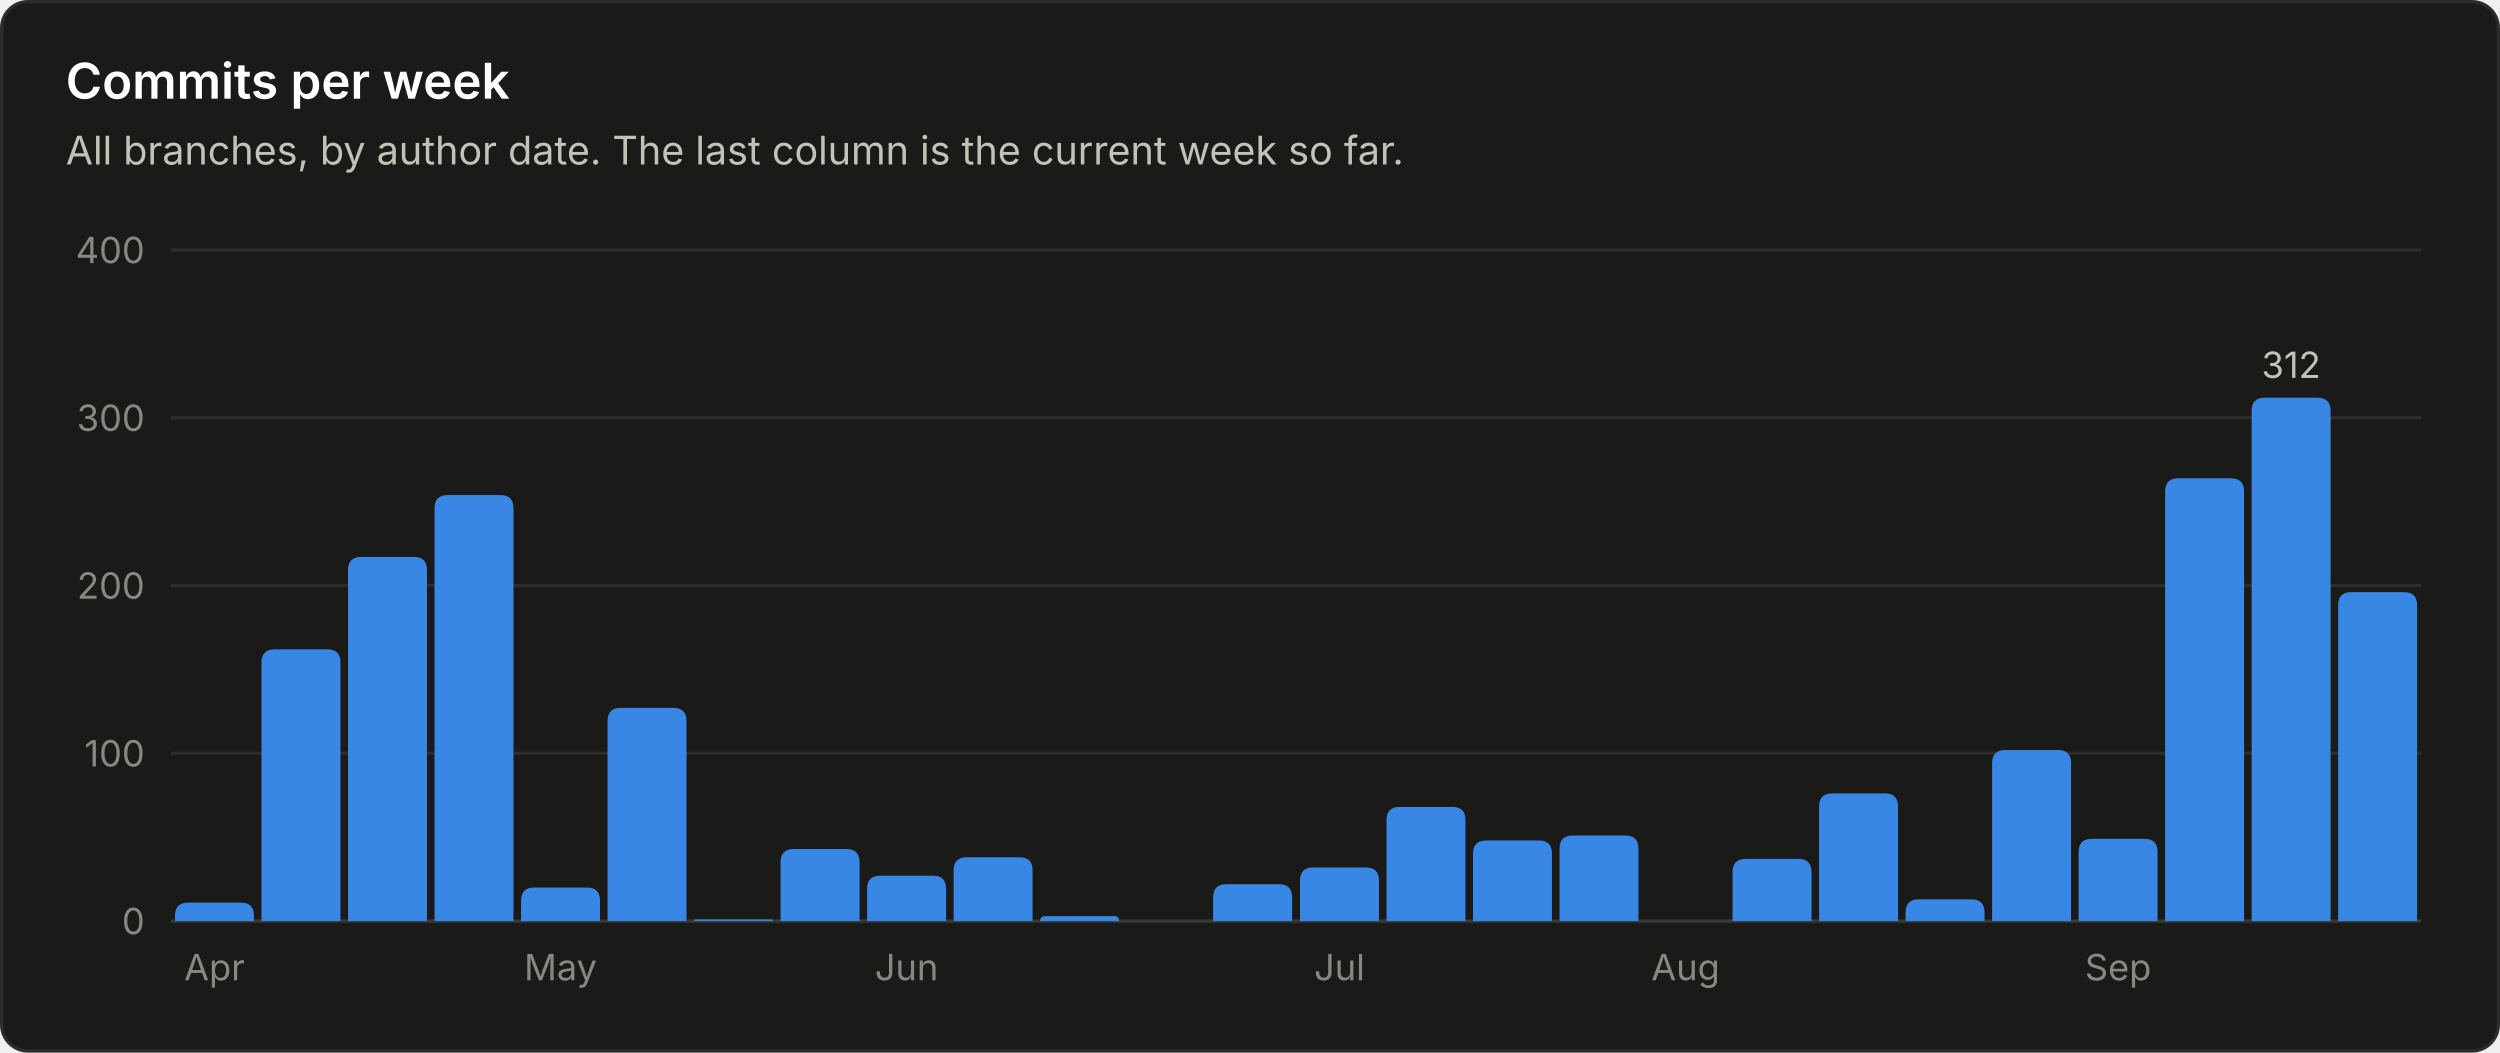
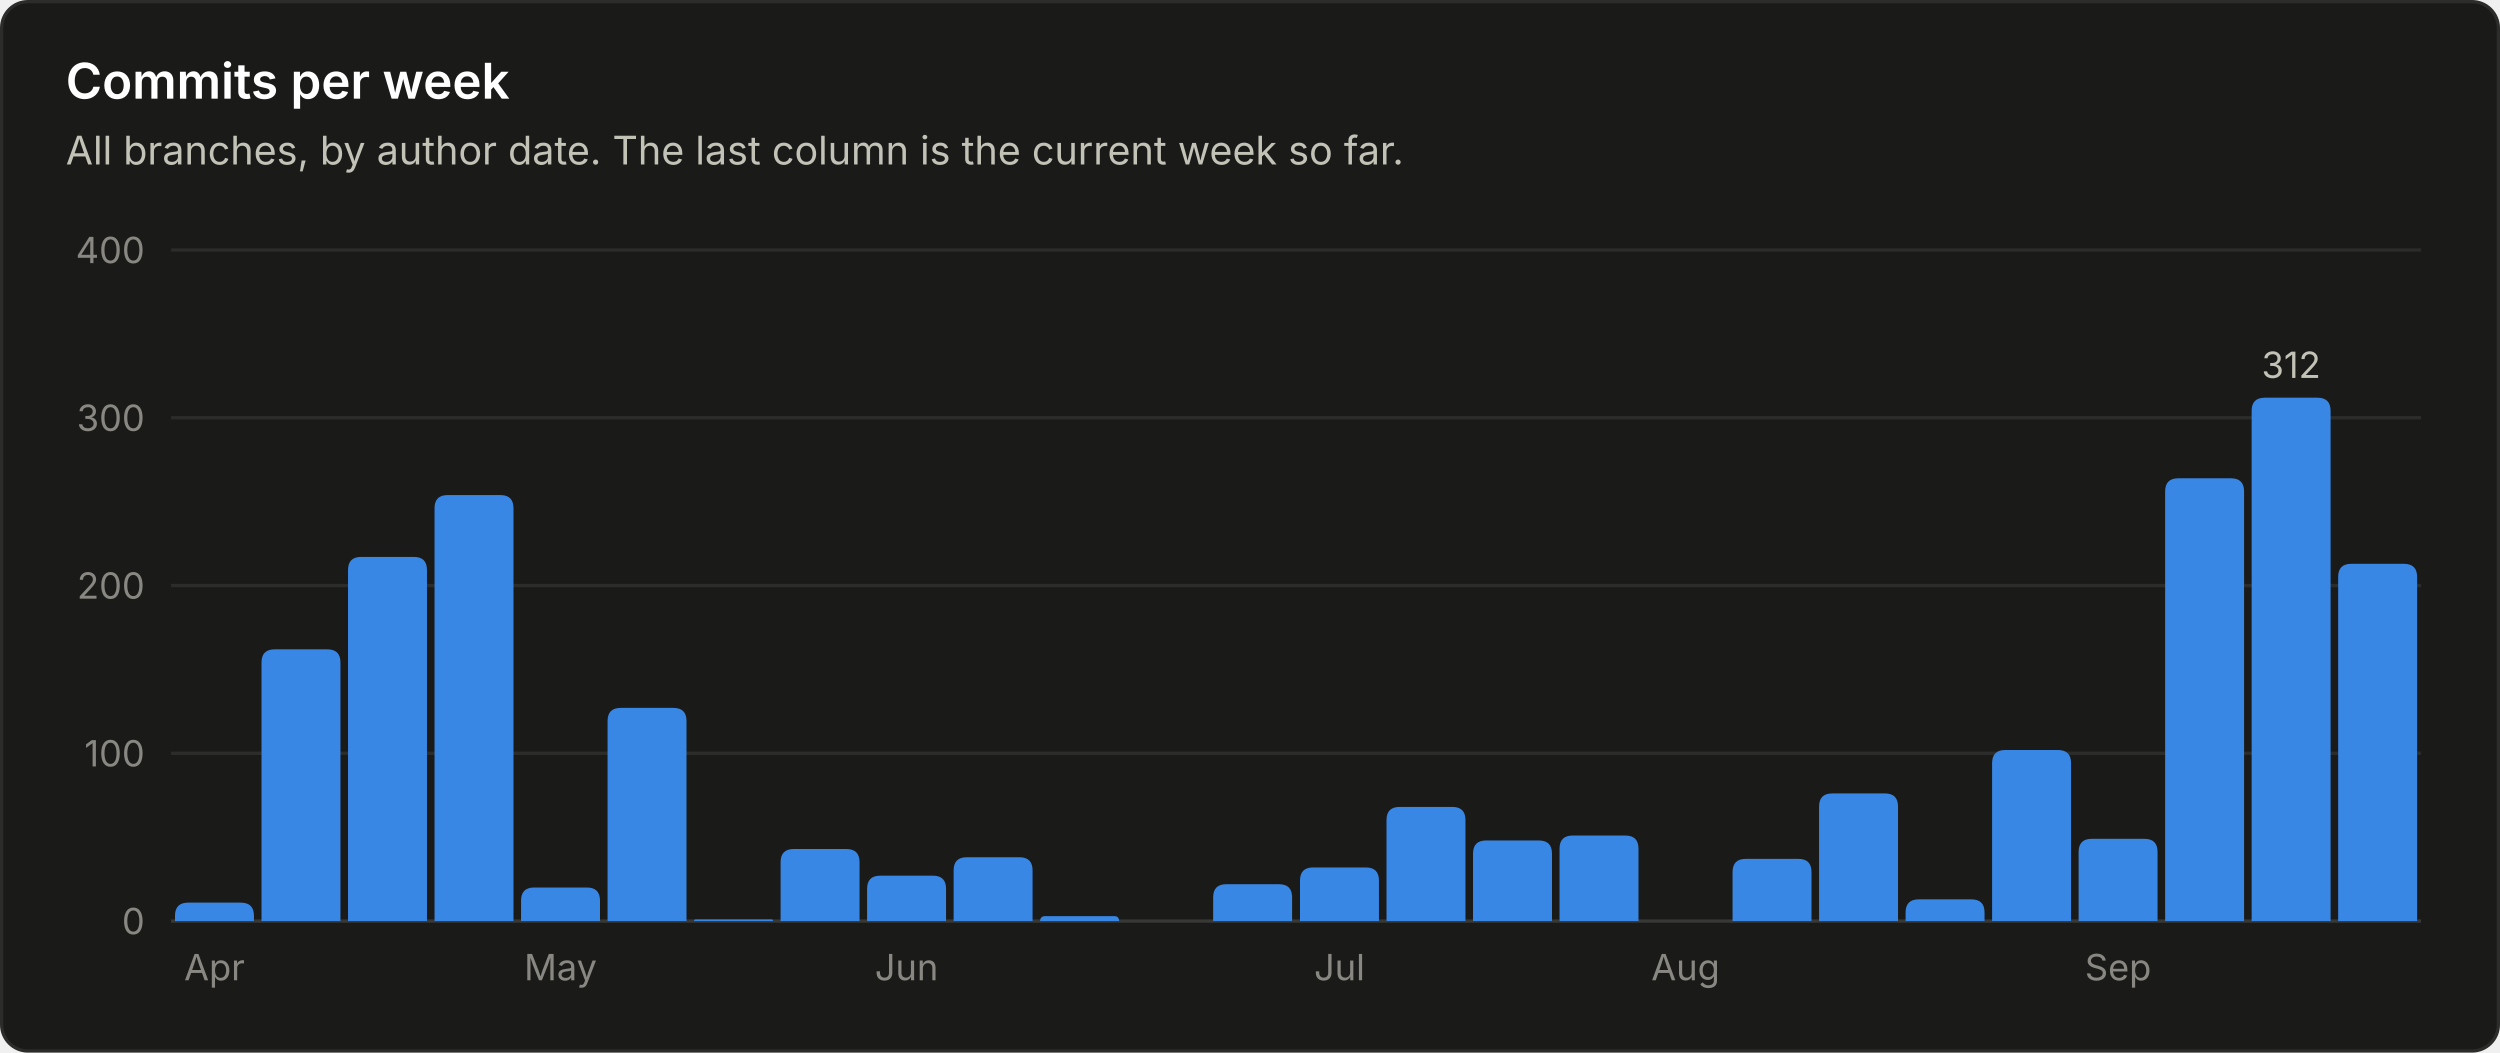
<svg xmlns="http://www.w3.org/2000/svg" viewBox="0 0 760 320" width="760" height="320" role="img" font-family="system-ui, -apple-system, 'Segoe UI', sans-serif">
  <rect x="0.5" y="0.5" width="759" height="319" rx="8" fill="#1a1a19" stroke="#2c2c2a" />
  <text x="20.0" y="30.0" fill="#ffffff" font-size="15" font-weight="600" text-anchor="start">Commits per week</text>
  <text x="20.0" y="50.0" fill="#c3c2b7" font-size="12" font-weight="400" text-anchor="start">All branches, by author date. The last column is the current week so far.</text>
  <line x1="52" y1="280.0" x2="736" y2="280.0" stroke="#383835" stroke-width="1" />
  <text x="44.0" y="284.0" fill="#898781" font-size="11" font-weight="400" text-anchor="end">0</text>
  <line x1="52" y1="229.0" x2="736" y2="229.0" stroke="#2c2c2a" stroke-width="1" />
  <text x="44.0" y="233.0" fill="#898781" font-size="11" font-weight="400" text-anchor="end">100</text>
  <line x1="52" y1="178.0" x2="736" y2="178.0" stroke="#2c2c2a" stroke-width="1" />
  <text x="44.0" y="182.0" fill="#898781" font-size="11" font-weight="400" text-anchor="end">200</text>
  <line x1="52" y1="127.0" x2="736" y2="127.0" stroke="#2c2c2a" stroke-width="1" />
  <text x="44.0" y="131.0" fill="#898781" font-size="11" font-weight="400" text-anchor="end">300</text>
  <line x1="52" y1="76.0" x2="736" y2="76.0" stroke="#2c2c2a" stroke-width="1" />
  <text x="44.0" y="80.0" fill="#898781" font-size="11" font-weight="400" text-anchor="end">400</text>
  <path d="M53.2 280.0 V278.4 Q53.2 274.4 57.2 274.4 H73.2 Q77.2 274.4 77.2 278.4 V280.0 Z" fill="#3987e5" />
  <text x="65.2" y="298.0" fill="#898781" font-size="11" font-weight="400" text-anchor="middle">Apr</text>
  <path d="M79.5 280.0 V201.4 Q79.5 197.4 83.5 197.4 H99.5 Q103.5 197.4 103.5 201.4 V280.0 Z" fill="#3987e5" />
  <path d="M105.8 280.0 V173.3 Q105.8 169.3 109.8 169.3 H125.8 Q129.8 169.3 129.8 173.3 V280.0 Z" fill="#3987e5" />
  <path d="M132.1 280.0 V154.5 Q132.1 150.5 136.1 150.5 H152.1 Q156.1 150.5 156.1 154.5 V280.0 Z" fill="#3987e5" />
  <path d="M158.4 280.0 V273.8 Q158.4 269.8 162.4 269.8 H178.4 Q182.4 269.8 182.4 273.8 V280.0 Z" fill="#3987e5" />
  <text x="170.4" y="298.0" fill="#898781" font-size="11" font-weight="400" text-anchor="middle">May</text>
  <path d="M184.7 280.0 V219.2 Q184.7 215.2 188.7 215.2 H204.7 Q208.7 215.2 208.7 219.2 V280.0 Z" fill="#3987e5" />
  <path d="M211.0 280.0 V280.0 Q211.0 279.5 211.5 279.5 H234.5 Q235.0 279.5 235.0 280.0 V280.0 Z" fill="#3987e5" />
  <path d="M237.3 280.0 V262.1 Q237.3 258.1 241.3 258.1 H257.3 Q261.3 258.1 261.3 262.1 V280.0 Z" fill="#3987e5" />
  <path d="M263.6 280.0 V270.2 Q263.6 266.2 267.6 266.2 H283.6 Q287.6 266.2 287.6 270.2 V280.0 Z" fill="#3987e5" />
  <text x="275.6" y="298.0" fill="#898781" font-size="11" font-weight="400" text-anchor="middle">Jun</text>
  <path d="M289.9 280.0 V264.6 Q289.9 260.6 293.9 260.6 H309.9 Q313.9 260.6 313.9 264.6 V280.0 Z" fill="#3987e5" />
  <path d="M316.2 280.0 V280.0 Q316.2 278.5 317.8 278.5 H338.7 Q340.2 278.5 340.2 280.0 V280.0 Z" fill="#3987e5" />
  <path d="M368.8 280.0 V272.8 Q368.8 268.8 372.8 268.8 H388.8 Q392.8 268.8 392.8 272.8 V280.0 Z" fill="#3987e5" />
  <path d="M395.2 280.0 V267.7 Q395.2 263.7 399.2 263.7 H415.2 Q419.2 263.7 419.2 267.7 V280.0 Z" fill="#3987e5" />
  <text x="407.2" y="298.0" fill="#898781" font-size="11" font-weight="400" text-anchor="middle">Jul</text>
  <path d="M421.5 280.0 V249.3 Q421.5 245.3 425.5 245.3 H441.5 Q445.5 245.3 445.5 249.3 V280.0 Z" fill="#3987e5" />
  <path d="M447.8 280.0 V259.5 Q447.8 255.5 451.8 255.5 H467.8 Q471.8 255.5 471.8 259.5 V280.0 Z" fill="#3987e5" />
  <path d="M474.1 280.0 V258.0 Q474.1 254.0 478.1 254.0 H494.1 Q498.1 254.0 498.1 258.0 V280.0 Z" fill="#3987e5" />
  <text x="512.4" y="298.0" fill="#898781" font-size="11" font-weight="400" text-anchor="middle">Aug</text>
  <path d="M526.7 280.0 V265.1 Q526.7 261.1 530.7 261.1 H546.7 Q550.7 261.1 550.7 265.1 V280.0 Z" fill="#3987e5" />
  <path d="M553.0 280.0 V245.2 Q553.0 241.2 557.0 241.2 H573.0 Q577.0 241.2 577.0 245.2 V280.0 Z" fill="#3987e5" />
  <path d="M579.3 280.0 V277.4 Q579.3 273.4 583.3 273.4 H599.3 Q603.3 273.4 603.3 277.4 V280.0 Z" fill="#3987e5" />
  <path d="M605.6 280.0 V232.0 Q605.6 228.0 609.6 228.0 H625.6 Q629.6 228.0 629.6 232.0 V280.0 Z" fill="#3987e5" />
  <path d="M631.9 280.0 V259.0 Q631.9 255.0 635.9 255.0 H651.9 Q655.9 255.0 655.9 259.0 V280.0 Z" fill="#3987e5" />
  <text x="643.9" y="298.0" fill="#898781" font-size="11" font-weight="400" text-anchor="middle">Sep</text>
  <path d="M658.2 280.0 V149.4 Q658.2 145.4 662.2 145.4 H678.2 Q682.2 145.4 682.2 149.4 V280.0 Z" fill="#3987e5" />
  <path d="M684.5 280.0 V124.9 Q684.5 120.9 688.5 120.9 H704.5 Q708.5 120.9 708.5 124.9 V280.0 Z" fill="#3987e5" />
  <text x="696.5" y="114.9" fill="#c3c2b7" font-size="11" font-weight="400" text-anchor="middle">312</text>
-   <path d="M710.8 280.0 V184.0 Q710.8 180.0 714.8 180.0 H730.8 Q734.8 180.0 734.8 184.0 V280.0 Z" fill="#3987e5" />
+   <path d="M710.8 280.0 V175.4 Q710.8 171.4 714.8 171.4 H730.8 Q734.8 171.4 734.8 175.4 V280.0 Z" fill="#3987e5" />
</svg>
